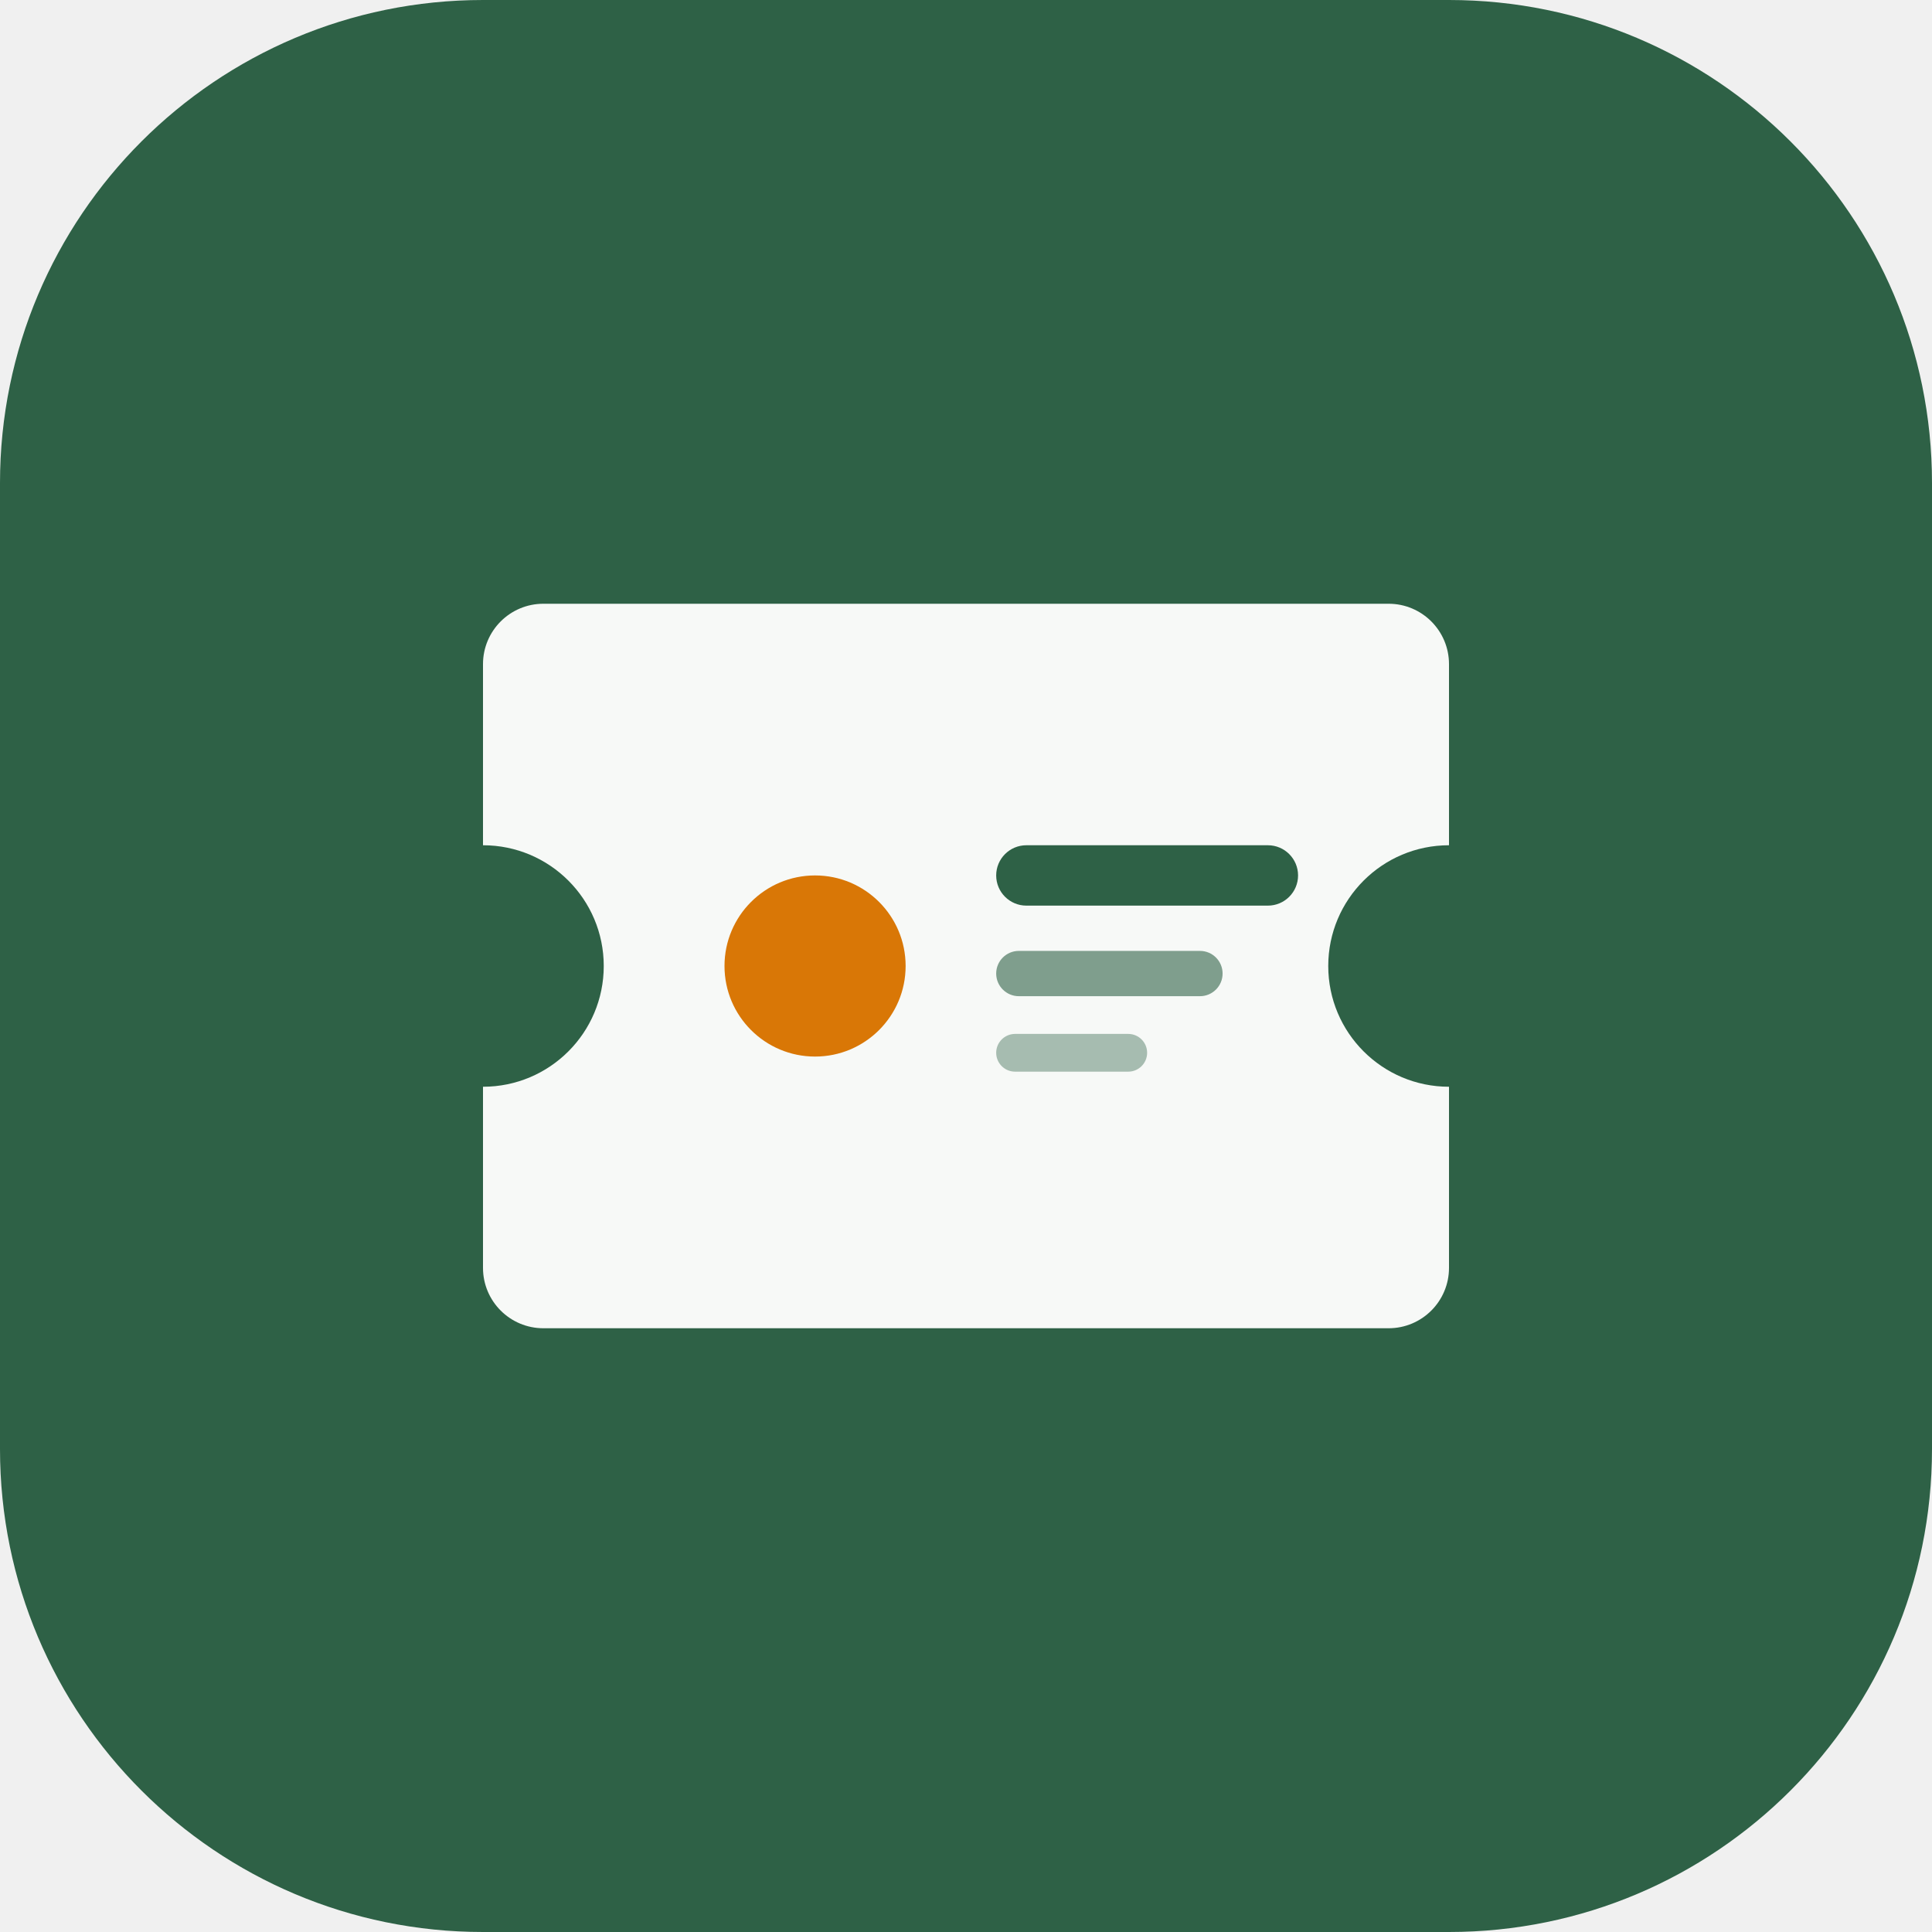
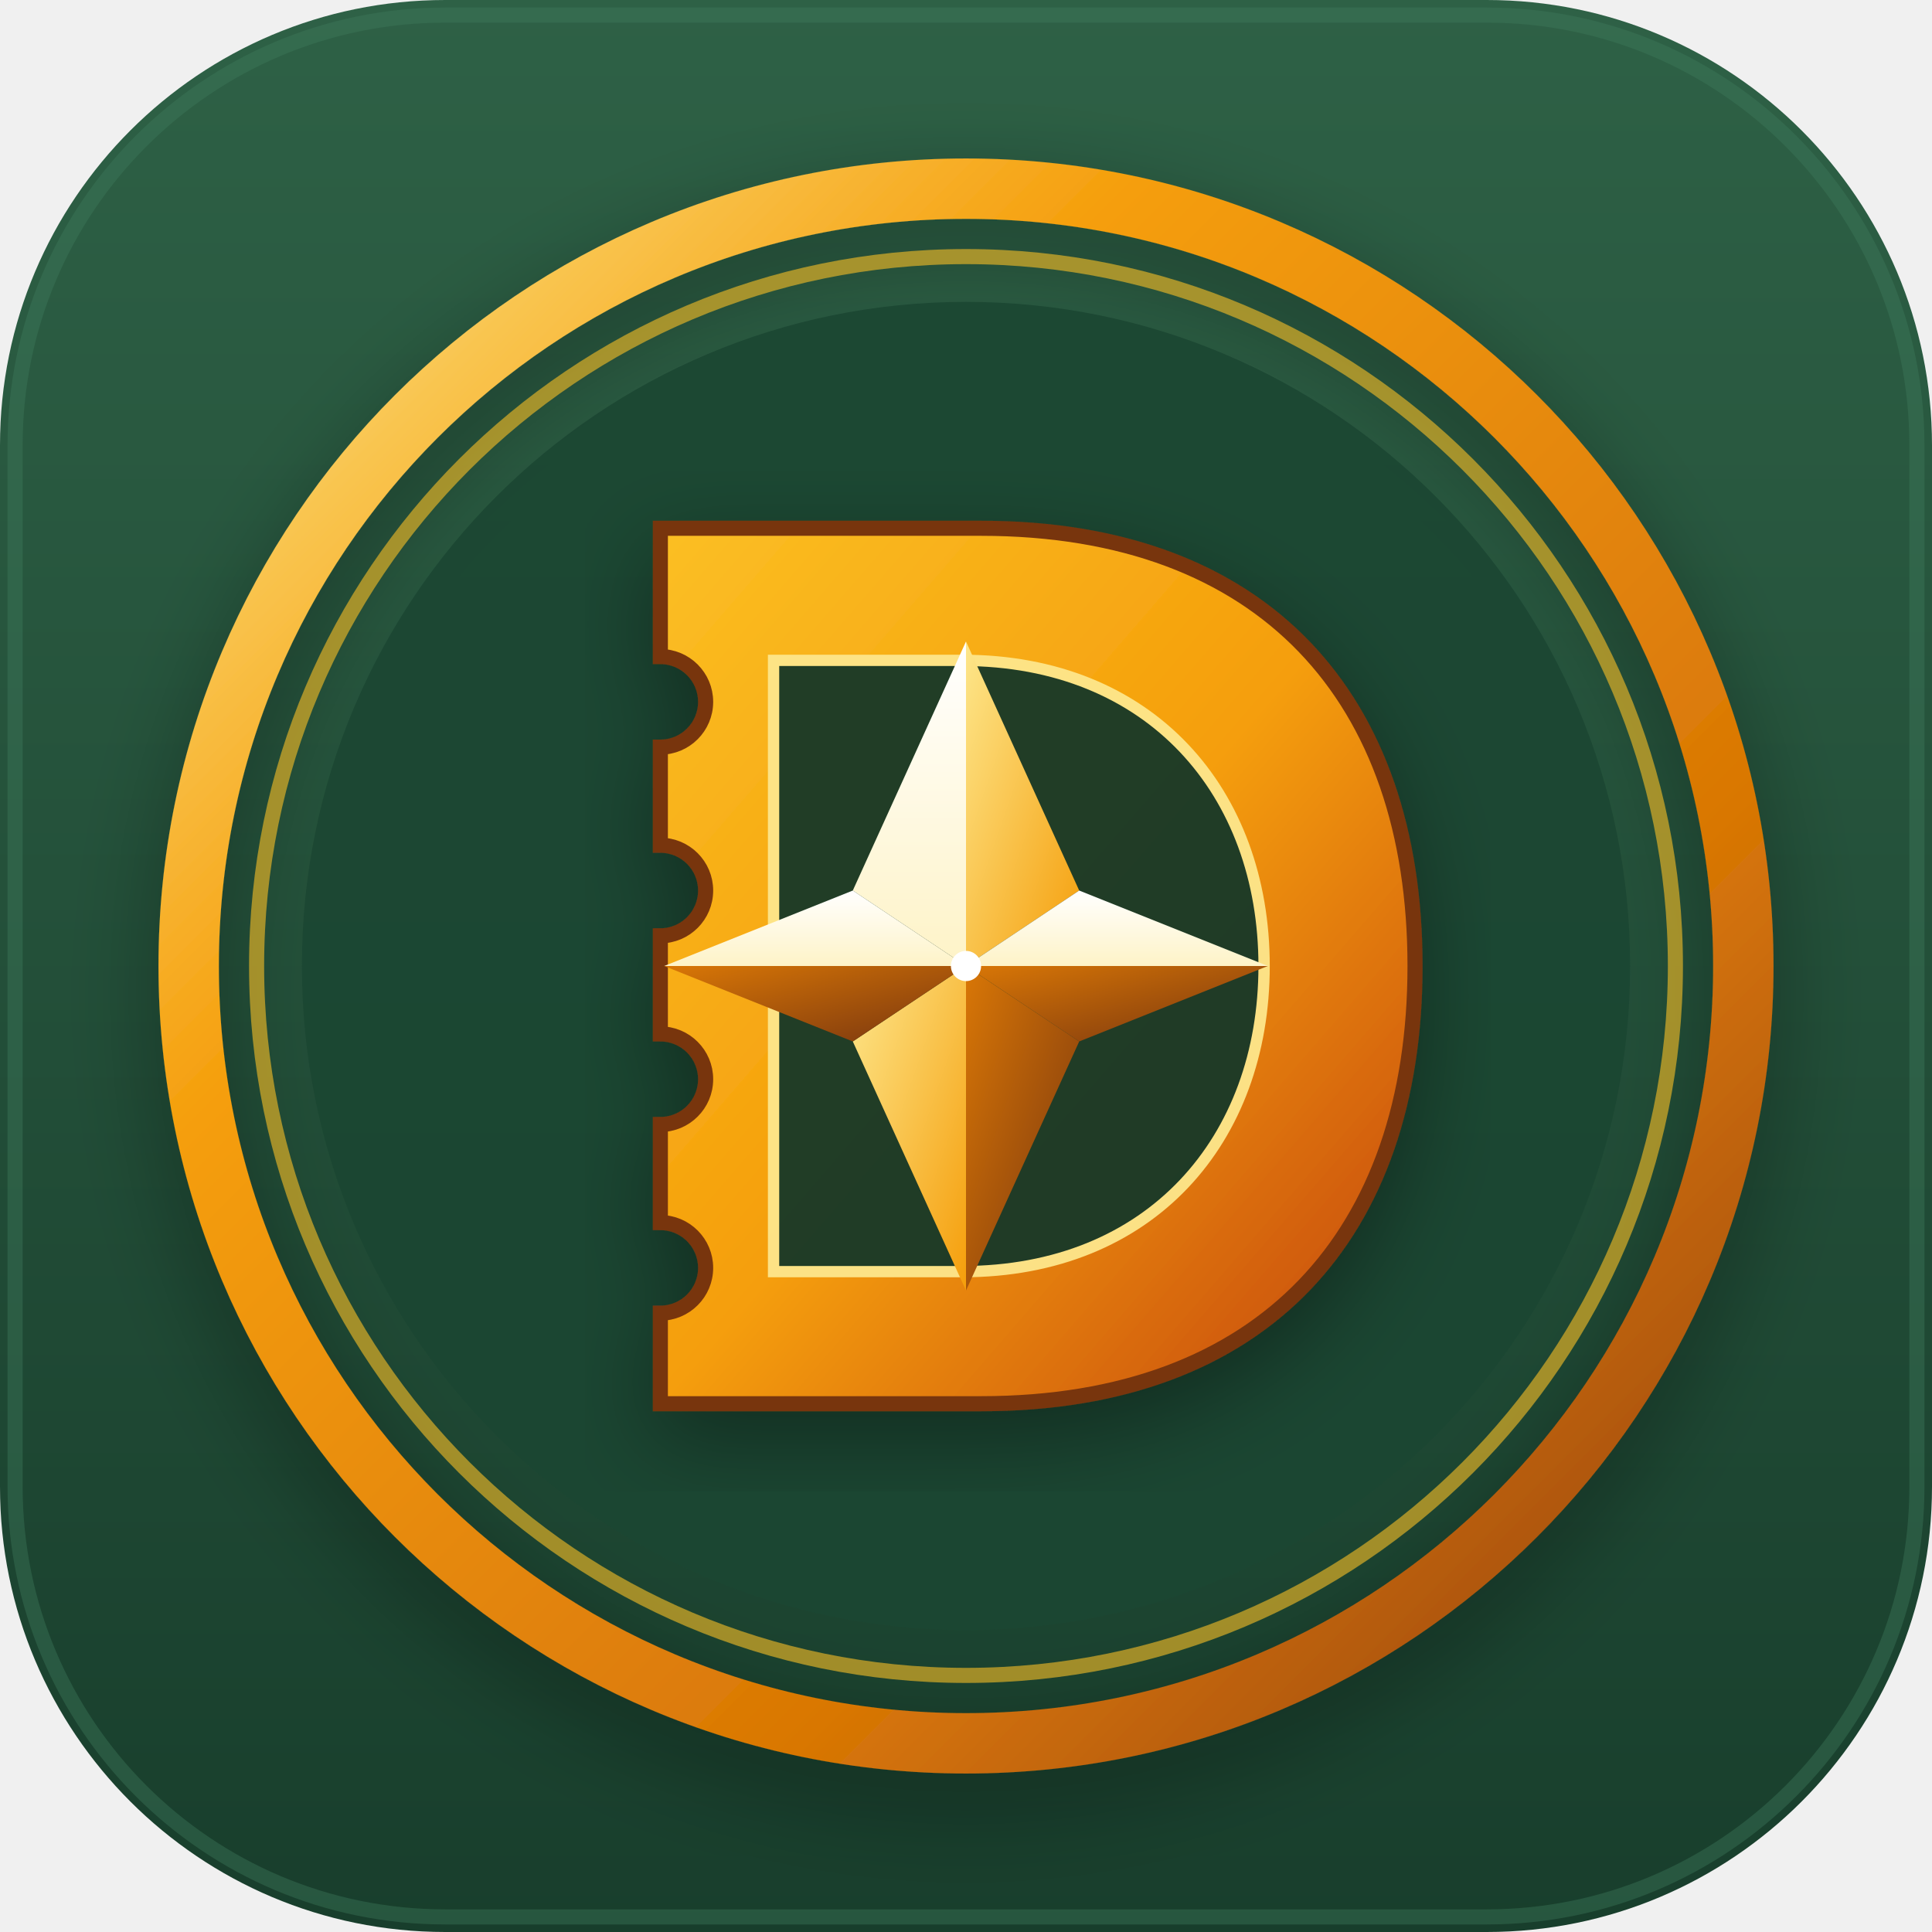
<svg xmlns="http://www.w3.org/2000/svg" viewBox="0 0 512 512" fill="none">
-   <rect width="512" height="512" rx="128" fill="#2E6146" />
-   <path d="M128 176C128 167.163 135.163 160 144 160H368C376.837 160 384 167.163 384 176V224C366.327 224 352 238.327 352 256C352 273.673 366.327 288 384 288V336C384 344.837 376.837 352 368 352H144C135.163 352 128 344.837 128 336V288C145.673 288 160 273.673 160 256C160 238.327 145.673 224 128 224V176Z" fill="#F7F9F7" />
-   <circle cx="216" cy="256" r="24" fill="#D97706" />
-   <rect x="264" y="224" width="80" height="16" rx="8" fill="#2E6146" />
-   <rect x="264" y="252" width="60" height="12" rx="6" fill="#2E6146" opacity="0.6" />
-   <rect x="264" y="274" width="40" height="10" rx="5" fill="#2E6146" opacity="0.4" />
+   <defs>
+     <linearGradient id="emeraldGrad" x1="0" y1="0" x2="0" y2="1">
+       <stop offset="0%" stop-color="#2E6146" />
+       <stop offset="100%" stop-color="#183E2C" />
+     </linearGradient>
+     <linearGradient id="goldGrad" x1="0" y1="0" x2="1" y2="1">
+       <stop offset="0%" stop-color="#FDE68A" />
+       <stop offset="30%" stop-color="#F59E0B" />
+       <stop offset="70%" stop-color="#D97706" />
+       <stop offset="100%" stop-color="#92400E" />
+     </linearGradient>
+     <linearGradient id="ticketGrad" x1="0" y1="0" x2="1" y2="1">
+       <stop offset="0%" stop-color="#FBBF24" />
+       <stop offset="50%" stop-color="#F59E0B" />
+       <stop offset="100%" stop-color="#C2410C" />
+     </linearGradient>
+     <linearGradient id="starLight" x1="0" y1="0" x2="0" y2="1">
+       <stop offset="0%" stop-color="#FFFFFF" />
+       <stop offset="100%" stop-color="#FEF3C7" />
+     </linearGradient>
+     <linearGradient id="starMid" x1="0" y1="0" x2="1" y2="1">
+       <stop offset="0%" stop-color="#FDE68A" />
+       <stop offset="100%" stop-color="#F59E0B" />
+     </linearGradient>
+     <linearGradient id="starDark" x1="0" y1="0" x2="1" y2="1">
+       <stop offset="0%" stop-color="#D97706" />
+       <stop offset="100%" stop-color="#78350F" />
+     </linearGradient>
+     <filter id="shadow" x="-10%" y="-10%" width="120%" height="120%">
+       <feDropShadow dx="0" dy="8" stdDeviation="12" flood-color="#000000" flood-opacity="0.35" />
+     </filter>
+   </defs>
+   <rect width="512" height="512" rx="118" fill="url(#emeraldGrad)" />
+   <rect x="4" y="4" width="504" height="504" rx="114" stroke="#3E7B5C" stroke-width="4" fill="none" opacity="0.4" />
+   <circle cx="256" cy="256" r="206" stroke="url(#goldGrad)" stroke-width="16" filter="url(#shadow)" />
+   <circle cx="256" cy="256" r="188" stroke="#FBBF24" stroke-width="4" opacity="0.6" fill="none" />
+   <circle cx="256" cy="256" r="176" fill="#1B4632" opacity="0.9" />
+   <path d="M 175 140             H 260             C 335 140, 375 185, 375 256             C 375 327, 335 372, 260 372             H 175             V 348 A 12 12 0 0 0 175 324             V 298 A 12 12 0 0 0 175 274             V 248 A 12 12 0 0 0 175 224             V 198 A 12 12 0 0 0 175 174             Z" fill="url(#ticketGrad)" stroke="#78350F" stroke-width="4" filter="url(#shadow)" />
+   <path d="M 205 175             H 255             C 305 175, 335 210, 335 256             C 335 302, 305 337, 255 337             H 205             Z" fill="#163827" stroke="#FDE68A" stroke-width="3" opacity="0.95" />
+   <polygon points="256,170 256,256 226,236" fill="url(#starLight)" />
+   <polygon points="256,170 256,256 286,236" fill="url(#starMid)" />
+   <polygon points="336,256 256,256 286,236" fill="url(#starLight)" />
+   <polygon points="336,256 256,256 286,276" fill="url(#starDark)" />
+   <polygon points="256,342 256,256 286,276" fill="url(#starDark)" />
+   <polygon points="256,342 256,256 226,276" fill="url(#starMid)" />
+   <polygon points="176,256 256,256 226,276" fill="url(#starDark)" />
+   <polygon points="176,256 256,256 226,236" fill="url(#starLight)" />
+   <circle cx="256" cy="256" r="4" fill="#FFFFFF" />
</svg>
